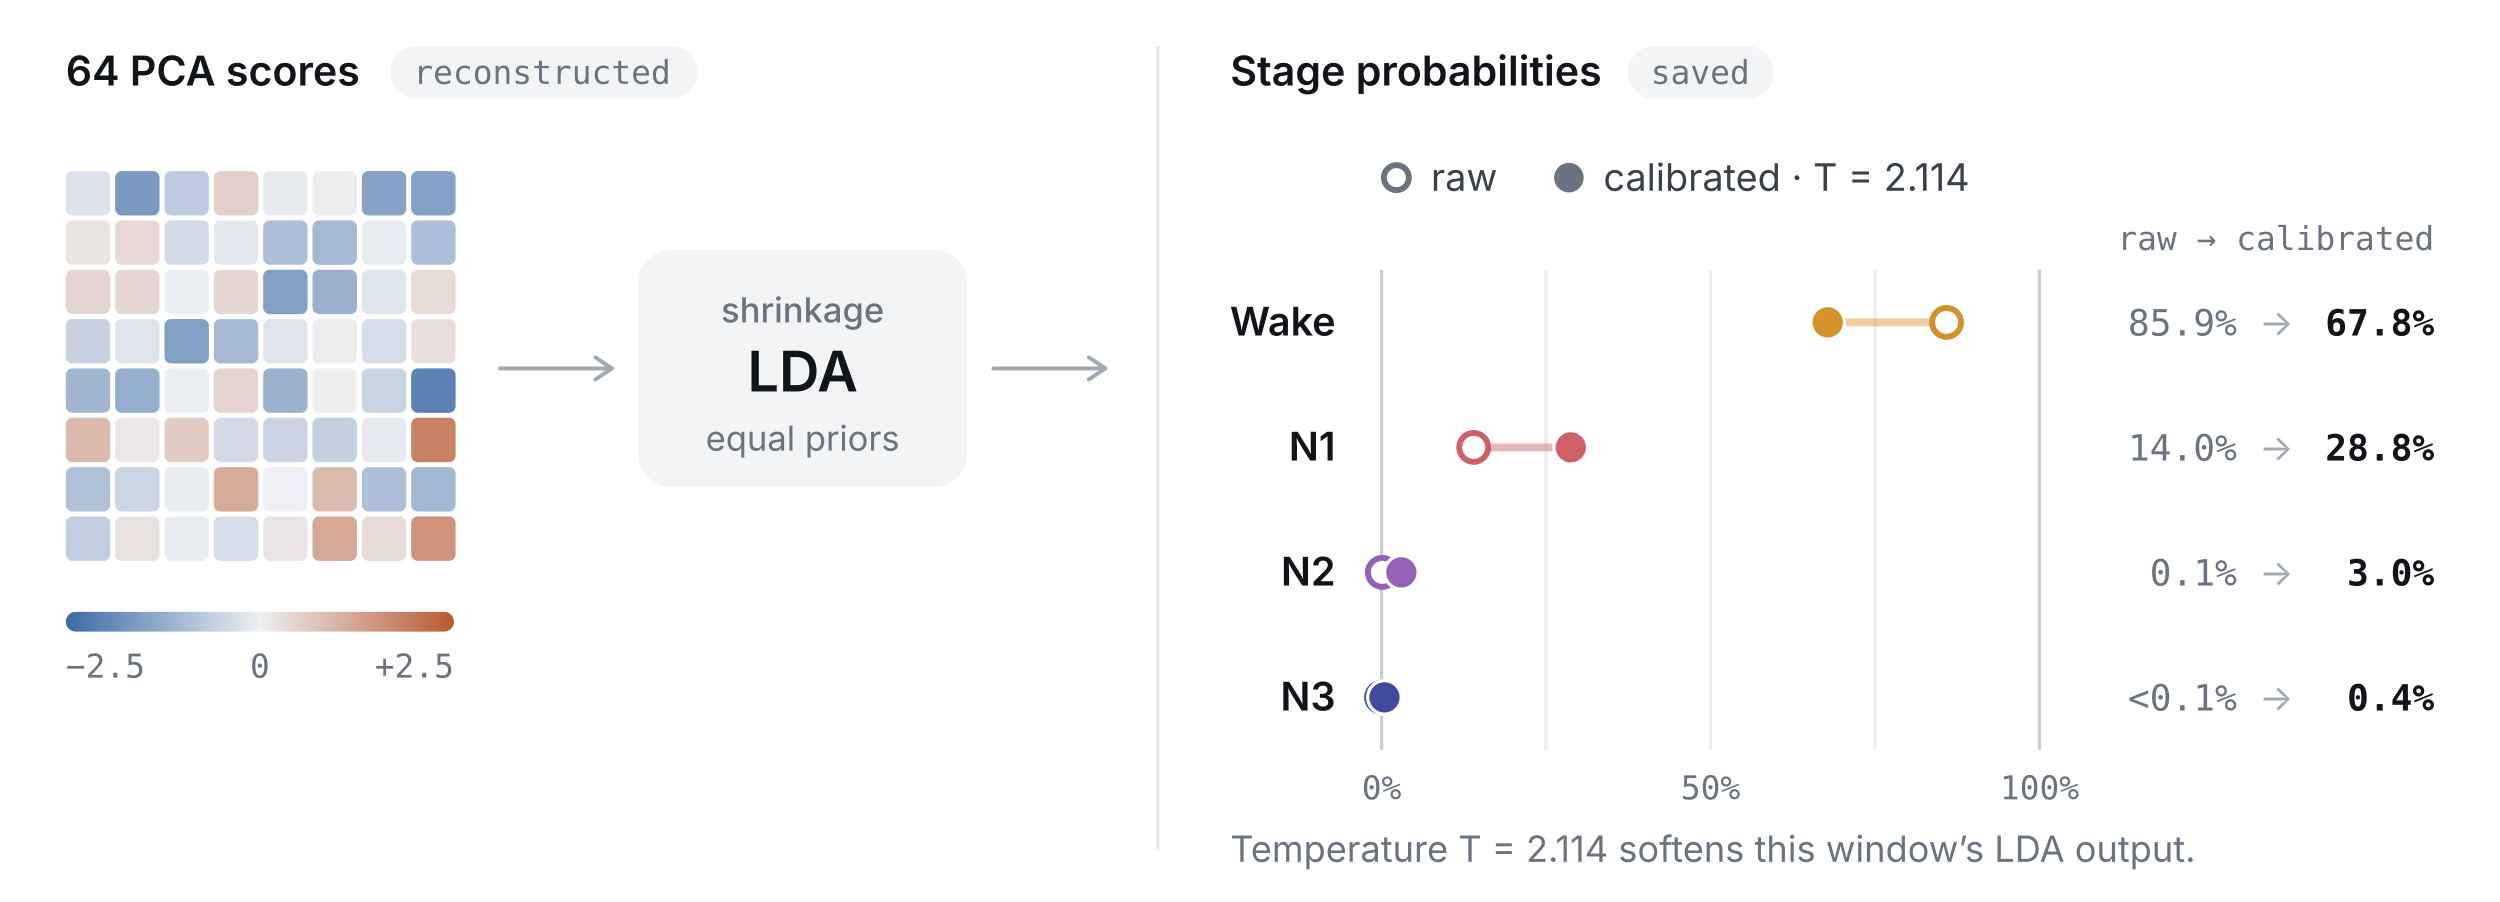
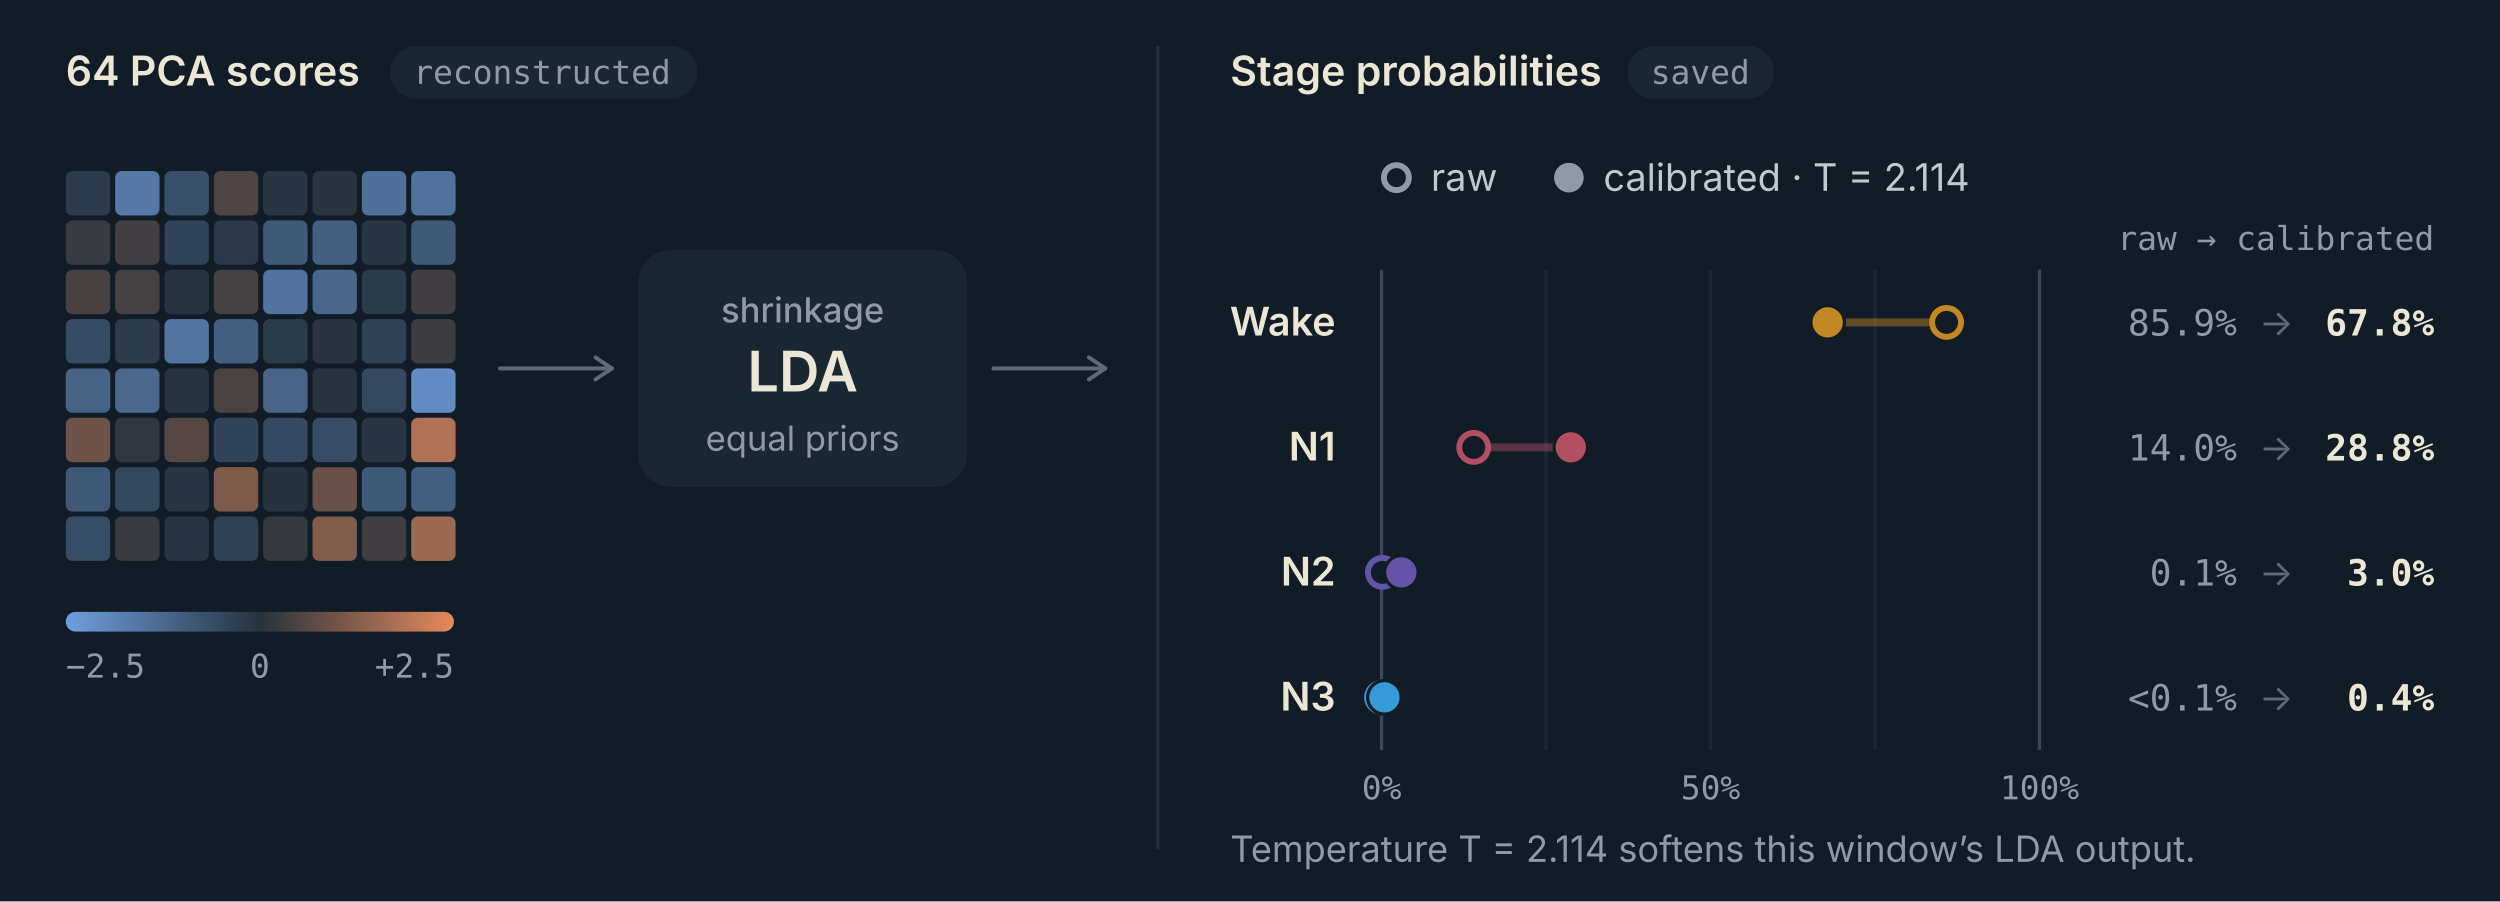
<svg xmlns="http://www.w3.org/2000/svg" width="760" height="274" viewBox="0 0 760 274" role="img" aria-labelledby="title desc" font-family="-apple-system,BlinkMacSystemFont,'Segoe UI',Inter,Roboto,Helvetica,Arial,sans-serif">
-   <rect width="760" height="274" fill="#ffffff" />
-   <text x="20.00" y="26.00" fill="#111418" font-size="12.5" font-weight="600" text-anchor="start">64 PCA scores</text>
-   <rect x="118.64" y="14.00" width="93.30" height="16.00" fill="#f3f4f6" rx="8" />
-   <text x="125.64" y="25.50" fill="#6b7380" font-size="10" font-weight="500" text-anchor="start" font-family="'SF Mono',ui-monospace,SFMono-Regular,Menlo,Consolas,monospace">reconstructed</text>
-   <rect x="20.00" y="52.00" width="13.50" height="13.50" fill="#dde3ec" rx="2" />
-   <rect x="35.00" y="52.00" width="13.50" height="13.50" fill="#7b9ac1" rx="2" />
-   <rect x="50.00" y="52.00" width="13.50" height="13.50" fill="#bccbde" rx="2" />
-   <rect x="65.00" y="52.00" width="13.50" height="13.50" fill="#e3d0ca" rx="2" />
-   <rect x="80.00" y="52.00" width="13.50" height="13.50" fill="#e7ebf0" rx="2" />
-   <rect x="95.00" y="52.00" width="13.50" height="13.50" fill="#edecee" rx="2" />
-   <rect x="110.00" y="52.00" width="13.50" height="13.50" fill="#86a2c6" rx="2" />
-   <rect x="125.00" y="52.00" width="13.50" height="13.50" fill="#84a1c6" rx="2" />
-   <rect x="20.00" y="67.00" width="13.50" height="13.50" fill="#e9e3e2" rx="2" />
-   <rect x="35.00" y="67.00" width="13.50" height="13.50" fill="#e6d9d5" rx="2" />
-   <rect x="50.00" y="67.00" width="13.50" height="13.50" fill="#d2dbe7" rx="2" />
-   <rect x="65.00" y="67.00" width="13.50" height="13.50" fill="#e3e8ee" rx="2" />
-   <rect x="80.00" y="67.00" width="13.50" height="13.50" fill="#aec0d8" rx="2" />
-   <rect x="95.00" y="67.00" width="13.50" height="13.50" fill="#a4b9d3" rx="2" />
-   <rect x="110.00" y="67.00" width="13.50" height="13.50" fill="#e8ebf0" rx="2" />
-   <rect x="125.00" y="67.00" width="13.50" height="13.50" fill="#aec0d7" rx="2" />
-   <rect x="20.00" y="82.00" width="13.50" height="13.50" fill="#e5d6d1" rx="2" />
-   <rect x="35.00" y="82.00" width="13.50" height="13.50" fill="#e5d7d2" rx="2" />
-   <rect x="50.00" y="82.00" width="13.50" height="13.50" fill="#ebeef2" rx="2" />
-   <rect x="65.00" y="82.00" width="13.50" height="13.50" fill="#e5d7d3" rx="2" />
-   <rect x="80.00" y="82.00" width="13.50" height="13.50" fill="#829fc5" rx="2" />
-   <rect x="95.00" y="82.00" width="13.50" height="13.50" fill="#98b0ce" rx="2" />
-   <rect x="110.00" y="82.00" width="13.50" height="13.50" fill="#e0e6ed" rx="2" />
-   <rect x="125.00" y="82.00" width="13.50" height="13.50" fill="#e7dbd8" rx="2" />
-   <rect x="20.00" y="97.00" width="13.50" height="13.50" fill="#c6d2e2" rx="2" />
-   <rect x="35.00" y="97.00" width="13.50" height="13.50" fill="#dee4ec" rx="2" />
-   <rect x="50.00" y="97.00" width="13.50" height="13.50" fill="#829fc4" rx="2" />
-   <rect x="65.00" y="97.00" width="13.50" height="13.50" fill="#a6bad4" rx="2" />
-   <rect x="80.00" y="97.00" width="13.50" height="13.50" fill="#e0e5ed" rx="2" />
-   <rect x="95.00" y="97.00" width="13.50" height="13.50" fill="#edecee" rx="2" />
-   <rect x="110.00" y="97.00" width="13.50" height="13.50" fill="#d6dee9" rx="2" />
-   <rect x="125.00" y="97.00" width="13.50" height="13.50" fill="#e8dedc" rx="2" />
-   <rect x="20.00" y="112.00" width="13.50" height="13.50" fill="#a0b6d1" rx="2" />
-   <rect x="35.00" y="112.00" width="13.50" height="13.50" fill="#96aecd" rx="2" />
-   <rect x="50.00" y="112.00" width="13.50" height="13.50" fill="#ebeef2" rx="2" />
-   <rect x="65.00" y="112.00" width="13.50" height="13.50" fill="#e4d3ce" rx="2" />
-   <rect x="80.00" y="112.00" width="13.50" height="13.50" fill="#9bb2cf" rx="2" />
-   <rect x="95.00" y="112.00" width="13.50" height="13.50" fill="#eeeff1" rx="2" />
-   <rect x="110.00" y="112.00" width="13.50" height="13.50" fill="#c9d5e3" rx="2" />
-   <rect x="125.00" y="112.00" width="13.50" height="13.50" fill="#5b82b4" rx="2" />
-   <rect x="20.00" y="127.00" width="13.50" height="13.50" fill="#dbb9ab" rx="2" />
-   <rect x="35.00" y="127.00" width="13.50" height="13.50" fill="#ebe7e7" rx="2" />
-   <rect x="50.00" y="127.00" width="13.50" height="13.50" fill="#e1ccc4" rx="2" />
-   <rect x="65.00" y="127.00" width="13.50" height="13.50" fill="#d1dae6" rx="2" />
-   <rect x="80.00" y="127.00" width="13.50" height="13.50" fill="#c8d4e3" rx="2" />
-   <rect x="95.00" y="127.00" width="13.50" height="13.50" fill="#c3d0e0" rx="2" />
-   <rect x="110.00" y="127.00" width="13.50" height="13.50" fill="#e6eaf0" rx="2" />
-   <rect x="125.00" y="127.00" width="13.50" height="13.50" fill="#c78264" rx="2" />
-   <rect x="20.00" y="142.00" width="13.50" height="13.50" fill="#b0c2d8" rx="2" />
-   <rect x="35.00" y="142.00" width="13.50" height="13.50" fill="#cbd6e4" rx="2" />
-   <rect x="50.00" y="142.00" width="13.50" height="13.50" fill="#e9ecf1" rx="2" />
-   <rect x="65.00" y="142.00" width="13.50" height="13.50" fill="#d6ab99" rx="2" />
-   <rect x="80.00" y="142.00" width="13.50" height="13.50" fill="#eef0f3" rx="2" />
-   <rect x="95.00" y="142.00" width="13.50" height="13.50" fill="#dcbbaf" rx="2" />
-   <rect x="110.00" y="142.00" width="13.50" height="13.50" fill="#aec0d8" rx="2" />
-   <rect x="125.00" y="142.00" width="13.50" height="13.50" fill="#a3b8d3" rx="2" />
-   <rect x="20.00" y="157.00" width="13.50" height="13.50" fill="#c1cfe0" rx="2" />
-   <rect x="35.00" y="157.00" width="13.50" height="13.50" fill="#e9e1df" rx="2" />
-   <rect x="50.00" y="157.00" width="13.50" height="13.50" fill="#e9ecf1" rx="2" />
-   <rect x="65.00" y="157.00" width="13.50" height="13.50" fill="#d5dde8" rx="2" />
-   <rect x="80.00" y="157.00" width="13.50" height="13.50" fill="#eae4e4" rx="2" />
-   <rect x="95.00" y="157.00" width="13.50" height="13.50" fill="#d5a996" rx="2" />
-   <rect x="110.00" y="157.00" width="13.50" height="13.50" fill="#e7dbd8" rx="2" />
-   <rect x="125.00" y="157.00" width="13.50" height="13.50" fill="#ce937b" rx="2" />
+   <rect width="760" height="274" fill="#111c26" />
+   <text x="20.00" y="26.00" fill="#ece6d6" font-size="12.5" font-weight="600" text-anchor="start">64 PCA scores</text>
+   <rect x="118.64" y="14.00" width="93.30" height="16.00" fill="#1a2733" rx="8" />
+   <text x="125.64" y="25.50" fill="#8f9aa6" font-size="10" font-weight="500" text-anchor="start" font-family="'SF Mono',ui-monospace,SFMono-Regular,Menlo,Consolas,monospace">reconstructed</text>
+   <rect x="20.00" y="52.00" width="13.50" height="13.50" fill="#2d3c4d" rx="2" />
+   <rect x="35.00" y="52.00" width="13.50" height="13.50" fill="#5578a6" rx="2" />
+   <rect x="50.00" y="52.00" width="13.50" height="13.50" fill="#3a506a" rx="2" />
+   <rect x="65.00" y="52.00" width="13.50" height="13.50" fill="#4e4443" rx="2" />
+   <rect x="80.00" y="52.00" width="13.50" height="13.50" fill="#293644" rx="2" />
+   <rect x="95.00" y="52.00" width="13.50" height="13.50" fill="#2b343e" rx="2" />
+   <rect x="110.00" y="52.00" width="13.50" height="13.50" fill="#50719b" rx="2" />
+   <rect x="125.00" y="52.00" width="13.50" height="13.50" fill="#51729d" rx="2" />
+   <rect x="20.00" y="67.00" width="13.50" height="13.50" fill="#373a40" rx="2" />
+   <rect x="35.00" y="67.00" width="13.50" height="13.50" fill="#433f42" rx="2" />
+   <rect x="50.00" y="67.00" width="13.50" height="13.50" fill="#314357" rx="2" />
+   <rect x="65.00" y="67.00" width="13.50" height="13.50" fill="#2a3847" rx="2" />
+   <rect x="80.00" y="67.00" width="13.50" height="13.50" fill="#405977" rx="2" />
+   <rect x="95.00" y="67.00" width="13.50" height="13.50" fill="#445f80" rx="2" />
+   <rect x="110.00" y="67.00" width="13.50" height="13.50" fill="#293643" rx="2" />
+   <rect x="125.00" y="67.00" width="13.50" height="13.50" fill="#405977" rx="2" />
+   <rect x="20.00" y="82.00" width="13.50" height="13.50" fill="#474142" rx="2" />
+   <rect x="35.00" y="82.00" width="13.50" height="13.50" fill="#464142" rx="2" />
+   <rect x="50.00" y="82.00" width="13.50" height="13.50" fill="#273440" rx="2" />
+   <rect x="65.00" y="82.00" width="13.50" height="13.50" fill="#454042" rx="2" />
+   <rect x="80.00" y="82.00" width="13.50" height="13.50" fill="#52739f" rx="2" />
+   <rect x="95.00" y="82.00" width="13.50" height="13.50" fill="#49668b" rx="2" />
+   <rect x="110.00" y="82.00" width="13.50" height="13.50" fill="#2c3b4a" rx="2" />
+   <rect x="125.00" y="82.00" width="13.50" height="13.50" fill="#403e41" rx="2" />
+   <rect x="20.00" y="97.00" width="13.50" height="13.50" fill="#374b62" rx="2" />
+   <rect x="35.00" y="97.00" width="13.50" height="13.50" fill="#2c3c4b" rx="2" />
+   <rect x="50.00" y="97.00" width="13.50" height="13.50" fill="#5274a0" rx="2" />
+   <rect x="65.00" y="97.00" width="13.50" height="13.50" fill="#435e7f" rx="2" />
+   <rect x="80.00" y="97.00" width="13.50" height="13.50" fill="#2c3b4a" rx="2" />
+   <rect x="95.00" y="97.00" width="13.50" height="13.50" fill="#2b343e" rx="2" />
+   <rect x="110.00" y="97.00" width="13.50" height="13.50" fill="#304153" rx="2" />
+   <rect x="125.00" y="97.00" width="13.50" height="13.50" fill="#3d3c41" rx="2" />
+   <rect x="20.00" y="112.00" width="13.50" height="13.50" fill="#466284" rx="2" />
+   <rect x="35.00" y="112.00" width="13.50" height="13.50" fill="#4a678d" rx="2" />
+   <rect x="50.00" y="112.00" width="13.50" height="13.50" fill="#273440" rx="2" />
+   <rect x="65.00" y="112.00" width="13.50" height="13.50" fill="#4a4343" rx="2" />
+   <rect x="80.00" y="112.00" width="13.50" height="13.50" fill="#486488" rx="2" />
+   <rect x="95.00" y="112.00" width="13.50" height="13.50" fill="#28333d" rx="2" />
+   <rect x="110.00" y="112.00" width="13.50" height="13.50" fill="#35485e" rx="2" />
+   <rect x="125.00" y="112.00" width="13.50" height="13.50" fill="#628cc3" rx="2" />
+   <rect x="20.00" y="127.00" width="13.50" height="13.50" fill="#6c5248" rx="2" />
+   <rect x="35.00" y="127.00" width="13.50" height="13.50" fill="#32373f" rx="2" />
+   <rect x="50.00" y="127.00" width="13.50" height="13.50" fill="#544744" rx="2" />
+   <rect x="65.00" y="127.00" width="13.50" height="13.50" fill="#324458" rx="2" />
+   <rect x="80.00" y="127.00" width="13.50" height="13.50" fill="#364960" rx="2" />
+   <rect x="95.00" y="127.00" width="13.50" height="13.50" fill="#384c64" rx="2" />
+   <rect x="110.00" y="127.00" width="13.50" height="13.50" fill="#293744" rx="2" />
+   <rect x="125.00" y="127.00" width="13.50" height="13.50" fill="#b17254" rx="2" />
+   <rect x="20.00" y="142.00" width="13.50" height="13.50" fill="#3f5875" rx="2" />
+   <rect x="35.00" y="142.00" width="13.50" height="13.50" fill="#34485d" rx="2" />
+   <rect x="50.00" y="142.00" width="13.50" height="13.50" fill="#283542" rx="2" />
+   <rect x="65.00" y="142.00" width="13.50" height="13.50" fill="#7e5a4b" rx="2" />
+   <rect x="80.00" y="142.00" width="13.50" height="13.50" fill="#26323d" rx="2" />
+   <rect x="95.00" y="142.00" width="13.50" height="13.50" fill="#685148" rx="2" />
+   <rect x="110.00" y="142.00" width="13.50" height="13.50" fill="#405977" rx="2" />
+   <rect x="125.00" y="142.00" width="13.50" height="13.50" fill="#446081" rx="2" />
+   <rect x="20.00" y="157.00" width="13.50" height="13.50" fill="#384d66" rx="2" />
+   <rect x="35.00" y="157.00" width="13.50" height="13.50" fill="#393b40" rx="2" />
+   <rect x="50.00" y="157.00" width="13.50" height="13.50" fill="#283542" rx="2" />
+   <rect x="65.00" y="157.00" width="13.50" height="13.50" fill="#304154" rx="2" />
+   <rect x="80.00" y="157.00" width="13.50" height="13.50" fill="#35393f" rx="2" />
+   <rect x="95.00" y="157.00" width="13.50" height="13.50" fill="#805c4c" rx="2" />
+   <rect x="110.00" y="157.00" width="13.50" height="13.50" fill="#403e41" rx="2" />
+   <rect x="125.00" y="157.00" width="13.50" height="13.50" fill="#9b6850" rx="2" />
  <defs>
    <linearGradient id="scale1" x1="0" x2="1" y1="0" y2="0">
-       <stop offset="0" stop-color="#3b6aa6" />
-       <stop offset=".5" stop-color="#eef0f3" />
-       <stop offset="1" stop-color="#b9592f" />
+       <stop offset="0" stop-color="#6f9fe0" />
+       <stop offset=".5" stop-color="#26323d" />
+       <stop offset="1" stop-color="#e58a5c" />
    </linearGradient>
  </defs>
  <rect x="20.00" y="186.00" width="118.00" height="6" rx="3" fill="url(#scale1)" />
-   <text x="20.00" y="206.00" fill="#6b7380" font-size="10" font-weight="400" text-anchor="start" font-family="'SF Mono',ui-monospace,SFMono-Regular,Menlo,Consolas,monospace">−2.5</text>
-   <text x="79.00" y="206.00" fill="#6b7380" font-size="10" font-weight="400" text-anchor="middle" font-family="'SF Mono',ui-monospace,SFMono-Regular,Menlo,Consolas,monospace">0</text>
-   <text x="138.00" y="206.00" fill="#6b7380" font-size="10" font-weight="400" text-anchor="end" font-family="'SF Mono',ui-monospace,SFMono-Regular,Menlo,Consolas,monospace">+2.5</text>
-   <line x1="152.00" y1="112.00" x2="186.00" y2="112.00" stroke="#a3a9b2" stroke-width="1.2" opacity="1" stroke-linecap="round" />
-   <polyline points="181.02,115.35 186.00,112.00 181.02,108.65" fill="none" stroke="#a3a9b2" stroke-width="1.2" stroke-linejoin="round" stroke-linecap="round" opacity="1" />
-   <rect x="194.00" y="76.00" width="100.00" height="72.00" fill="#f3f4f6" rx="10" />
-   <text x="244.00" y="98.00" fill="#6b7380" font-size="10.5" font-weight="500" text-anchor="middle">shrinkage</text>
-   <text x="244.00" y="119.00" fill="#111418" font-size="17" font-weight="600" text-anchor="middle">LDA</text>
-   <text x="244.00" y="137.00" fill="#6b7380" font-size="10.5" font-weight="400" text-anchor="middle">equal priors</text>
-   <line x1="302.00" y1="112.00" x2="336.00" y2="112.00" stroke="#a3a9b2" stroke-width="1.2" opacity="1" stroke-linecap="round" />
-   <polyline points="331.02,115.35 336.00,112.00 331.02,108.65" fill="none" stroke="#a3a9b2" stroke-width="1.2" stroke-linejoin="round" stroke-linecap="round" opacity="1" />
-   <line x1="352.00" y1="14.00" x2="352.00" y2="258.00" stroke="#e3e6ea" stroke-width="1" opacity="1" stroke-linecap="butt" />
-   <text x="374.00" y="26.00" fill="#111418" font-size="12.5" font-weight="600" text-anchor="start">Stage probabilities</text>
-   <rect x="494.82" y="14.00" width="44.50" height="16.00" fill="#f3f4f6" rx="8" />
-   <text x="501.82" y="25.50" fill="#6b7380" font-size="10" font-weight="500" text-anchor="start" font-family="'SF Mono',ui-monospace,SFMono-Regular,Menlo,Consolas,monospace">saved</text>
-   <line x1="420.00" y1="82.00" x2="420.00" y2="228.00" stroke="#c9ced5" stroke-width="1" opacity="1" stroke-linecap="butt" />
-   <text x="420.00" y="243.00" fill="#6b7380" font-size="10" font-weight="400" text-anchor="middle" font-family="'SF Mono',ui-monospace,SFMono-Regular,Menlo,Consolas,monospace">0%</text>
-   <line x1="470.00" y1="82.00" x2="470.00" y2="228.00" stroke="#eceef1" stroke-width="1" opacity="1" stroke-linecap="butt" />
-   <line x1="520.00" y1="82.00" x2="520.00" y2="228.00" stroke="#eceef1" stroke-width="1" opacity="1" stroke-linecap="butt" />
-   <text x="520.00" y="243.00" fill="#6b7380" font-size="10" font-weight="400" text-anchor="middle" font-family="'SF Mono',ui-monospace,SFMono-Regular,Menlo,Consolas,monospace">50%</text>
-   <line x1="570.00" y1="82.00" x2="570.00" y2="228.00" stroke="#eceef1" stroke-width="1" opacity="1" stroke-linecap="butt" />
-   <line x1="620.00" y1="82.00" x2="620.00" y2="228.00" stroke="#c9ced5" stroke-width="1" opacity="1" stroke-linecap="butt" />
-   <text x="620.00" y="243.00" fill="#6b7380" font-size="10" font-weight="400" text-anchor="middle" font-family="'SF Mono',ui-monospace,SFMono-Regular,Menlo,Consolas,monospace">100%</text>
-   <text x="740.00" y="76.00" fill="#6b7380" font-size="10" font-weight="500" text-anchor="end" font-family="'SF Mono',ui-monospace,SFMono-Regular,Menlo,Consolas,monospace">raw → calibrated</text>
-   <text x="406.00" y="102.00" fill="#111418" font-size="12" font-weight="600" text-anchor="end">Wake</text>
-   <line x1="591.75" y1="98.00" x2="555.61" y2="98.00" stroke="#d4922a" stroke-width="2.4" opacity="0.45" stroke-linecap="round" />
-   <circle cx="591.75" cy="98.00" r="4.40" fill="#ffffff" stroke="#d4922a" stroke-width="1.8" />
-   <circle cx="555.61" cy="98.00" r="5.60" fill="#ffffff" />
-   <circle cx="555.61" cy="98.00" r="4.60" fill="#d4922a" />
-   <text x="680.00" y="102.00" fill="#6b7380" font-size="11" font-weight="400" text-anchor="end" font-family="'SF Mono',ui-monospace,SFMono-Regular,Menlo,Consolas,monospace">85.9%</text>
-   <text x="692.00" y="102.00" fill="#a3a9b2" font-size="11" font-weight="400" text-anchor="middle">→</text>
-   <text x="740.00" y="102.00" fill="#111418" font-size="11" font-weight="600" text-anchor="end" font-family="'SF Mono',ui-monospace,SFMono-Regular,Menlo,Consolas,monospace">67.8%</text>
-   <text x="406.00" y="140.00" fill="#111418" font-size="12" font-weight="600" text-anchor="end">N1</text>
-   <line x1="448.01" y1="136.00" x2="477.52" y2="136.00" stroke="#cf6068" stroke-width="2.4" opacity="0.45" stroke-linecap="round" />
-   <circle cx="448.01" cy="136.00" r="4.40" fill="#ffffff" stroke="#cf6068" stroke-width="1.8" />
-   <circle cx="477.52" cy="136.00" r="5.60" fill="#ffffff" />
-   <circle cx="477.52" cy="136.00" r="4.60" fill="#cf6068" />
-   <text x="680.00" y="140.00" fill="#6b7380" font-size="11" font-weight="400" text-anchor="end" font-family="'SF Mono',ui-monospace,SFMono-Regular,Menlo,Consolas,monospace">14.0%</text>
-   <text x="692.00" y="140.00" fill="#a3a9b2" font-size="11" font-weight="400" text-anchor="middle">→</text>
-   <text x="740.00" y="140.00" fill="#111418" font-size="11" font-weight="600" text-anchor="end" font-family="'SF Mono',ui-monospace,SFMono-Regular,Menlo,Consolas,monospace">28.8%</text>
-   <text x="406.00" y="178.00" fill="#111418" font-size="12" font-weight="600" text-anchor="end">N2</text>
-   <line x1="420.24" y1="174.00" x2="426.01" y2="174.00" stroke="#9460b8" stroke-width="2.4" opacity="0.45" stroke-linecap="round" />
-   <circle cx="420.24" cy="174.00" r="4.40" fill="#ffffff" stroke="#9460b8" stroke-width="1.8" />
-   <circle cx="426.01" cy="174.00" r="5.60" fill="#ffffff" />
-   <circle cx="426.01" cy="174.00" r="4.60" fill="#9460b8" />
-   <text x="680.00" y="178.00" fill="#6b7380" font-size="11" font-weight="400" text-anchor="end" font-family="'SF Mono',ui-monospace,SFMono-Regular,Menlo,Consolas,monospace">0.1%</text>
-   <text x="692.00" y="178.00" fill="#a3a9b2" font-size="11" font-weight="400" text-anchor="middle">→</text>
-   <text x="740.00" y="178.00" fill="#111418" font-size="11" font-weight="600" text-anchor="end" font-family="'SF Mono',ui-monospace,SFMono-Regular,Menlo,Consolas,monospace">3.0%</text>
-   <text x="406.00" y="216.00" fill="#111418" font-size="12" font-weight="600" text-anchor="end">N3</text>
-   <line x1="420.00" y1="212.00" x2="420.87" y2="212.00" stroke="#3f4a9c" stroke-width="2.4" opacity="0.45" stroke-linecap="round" />
-   <circle cx="420.00" cy="212.00" r="4.40" fill="#ffffff" stroke="#3f4a9c" stroke-width="1.8" />
-   <circle cx="420.87" cy="212.00" r="5.60" fill="#ffffff" />
-   <circle cx="420.87" cy="212.00" r="4.60" fill="#3f4a9c" />
-   <text x="680.00" y="216.00" fill="#6b7380" font-size="11" font-weight="400" text-anchor="end" font-family="'SF Mono',ui-monospace,SFMono-Regular,Menlo,Consolas,monospace">&lt;0.1%</text>
-   <text x="692.00" y="216.00" fill="#a3a9b2" font-size="11" font-weight="400" text-anchor="middle">→</text>
-   <text x="740.00" y="216.00" fill="#111418" font-size="11" font-weight="600" text-anchor="end" font-family="'SF Mono',ui-monospace,SFMono-Regular,Menlo,Consolas,monospace">0.4%</text>
-   <circle cx="424.50" cy="54.00" r="3.80" fill="#ffffff" stroke="#6b7380" stroke-width="1.8" />
-   <text x="435.00" y="58.00" fill="#3a414b" font-size="11.5" font-weight="400" text-anchor="start">raw</text>
-   <circle cx="476.94" cy="54.00" r="4.50" fill="#6b7380" />
-   <text x="487.44" y="58.00" fill="#3a414b" font-size="11.5" font-weight="400" text-anchor="start">calibrated · T = 2.114</text>
-   <text x="374.00" y="262.00" fill="#6b7380" font-size="11" font-weight="400" text-anchor="start">Temperature T = 2.114 softens this window’s LDA output.</text>
+   <text x="20.00" y="206.00" fill="#8f9aa6" font-size="10" font-weight="400" text-anchor="start" font-family="'SF Mono',ui-monospace,SFMono-Regular,Menlo,Consolas,monospace">−2.5</text>
+   <text x="79.00" y="206.00" fill="#8f9aa6" font-size="10" font-weight="400" text-anchor="middle" font-family="'SF Mono',ui-monospace,SFMono-Regular,Menlo,Consolas,monospace">0</text>
+   <text x="138.00" y="206.00" fill="#8f9aa6" font-size="10" font-weight="400" text-anchor="end" font-family="'SF Mono',ui-monospace,SFMono-Regular,Menlo,Consolas,monospace">+2.5</text>
+   <line x1="152.00" y1="112.00" x2="186.00" y2="112.00" stroke="#5e6a77" stroke-width="1.2" opacity="1" stroke-linecap="round" />
+   <polyline points="181.02,115.35 186.00,112.00 181.02,108.65" fill="none" stroke="#5e6a77" stroke-width="1.2" stroke-linejoin="round" stroke-linecap="round" opacity="1" />
+   <rect x="194.00" y="76.00" width="100.00" height="72.00" fill="#1a2733" rx="10" />
+   <text x="244.00" y="98.00" fill="#8f9aa6" font-size="10.5" font-weight="500" text-anchor="middle">shrinkage</text>
+   <text x="244.00" y="119.00" fill="#ece6d6" font-size="17" font-weight="600" text-anchor="middle">LDA</text>
+   <text x="244.00" y="137.00" fill="#8f9aa6" font-size="10.5" font-weight="400" text-anchor="middle">equal priors</text>
+   <line x1="302.00" y1="112.00" x2="336.00" y2="112.00" stroke="#5e6a77" stroke-width="1.2" opacity="1" stroke-linecap="round" />
+   <polyline points="331.02,115.35 336.00,112.00 331.02,108.65" fill="none" stroke="#5e6a77" stroke-width="1.2" stroke-linejoin="round" stroke-linecap="round" opacity="1" />
+   <line x1="352.00" y1="14.00" x2="352.00" y2="258.00" stroke="#24323f" stroke-width="1" opacity="1" stroke-linecap="butt" />
+   <text x="374.00" y="26.00" fill="#ece6d6" font-size="12.5" font-weight="600" text-anchor="start">Stage probabilities</text>
+   <rect x="494.82" y="14.00" width="44.50" height="16.00" fill="#1a2733" rx="8" />
+   <text x="501.82" y="25.50" fill="#8f9aa6" font-size="10" font-weight="500" text-anchor="start" font-family="'SF Mono',ui-monospace,SFMono-Regular,Menlo,Consolas,monospace">saved</text>
+   <line x1="420.00" y1="82.00" x2="420.00" y2="228.00" stroke="#3a4856" stroke-width="1" opacity="1" stroke-linecap="butt" />
+   <text x="420.00" y="243.00" fill="#8f9aa6" font-size="10" font-weight="400" text-anchor="middle" font-family="'SF Mono',ui-monospace,SFMono-Regular,Menlo,Consolas,monospace">0%</text>
+   <line x1="470.00" y1="82.00" x2="470.00" y2="228.00" stroke="#1b2834" stroke-width="1" opacity="1" stroke-linecap="butt" />
+   <line x1="520.00" y1="82.00" x2="520.00" y2="228.00" stroke="#1b2834" stroke-width="1" opacity="1" stroke-linecap="butt" />
+   <text x="520.00" y="243.00" fill="#8f9aa6" font-size="10" font-weight="400" text-anchor="middle" font-family="'SF Mono',ui-monospace,SFMono-Regular,Menlo,Consolas,monospace">50%</text>
+   <line x1="570.00" y1="82.00" x2="570.00" y2="228.00" stroke="#1b2834" stroke-width="1" opacity="1" stroke-linecap="butt" />
+   <line x1="620.00" y1="82.00" x2="620.00" y2="228.00" stroke="#3a4856" stroke-width="1" opacity="1" stroke-linecap="butt" />
+   <text x="620.00" y="243.00" fill="#8f9aa6" font-size="10" font-weight="400" text-anchor="middle" font-family="'SF Mono',ui-monospace,SFMono-Regular,Menlo,Consolas,monospace">100%</text>
+   <text x="740.00" y="76.00" fill="#8f9aa6" font-size="10" font-weight="500" text-anchor="end" font-family="'SF Mono',ui-monospace,SFMono-Regular,Menlo,Consolas,monospace">raw → calibrated</text>
+   <text x="406.00" y="102.00" fill="#ece6d6" font-size="12" font-weight="600" text-anchor="end">Wake</text>
+   <line x1="591.75" y1="98.00" x2="555.61" y2="98.00" stroke="#c38824" stroke-width="2.4" opacity="0.45" stroke-linecap="round" />
+   <circle cx="591.75" cy="98.00" r="4.40" fill="#111c26" stroke="#c38824" stroke-width="1.8" />
+   <circle cx="555.61" cy="98.00" r="5.60" fill="#111c26" />
+   <circle cx="555.61" cy="98.00" r="4.60" fill="#c38824" />
+   <text x="680.00" y="102.00" fill="#8f9aa6" font-size="11" font-weight="400" text-anchor="end" font-family="'SF Mono',ui-monospace,SFMono-Regular,Menlo,Consolas,monospace">85.9%</text>
+   <text x="692.00" y="102.00" fill="#5e6a77" font-size="11" font-weight="400" text-anchor="middle">→</text>
+   <text x="740.00" y="102.00" fill="#ece6d6" font-size="11" font-weight="600" text-anchor="end" font-family="'SF Mono',ui-monospace,SFMono-Regular,Menlo,Consolas,monospace">67.8%</text>
+   <text x="406.00" y="140.00" fill="#ece6d6" font-size="12" font-weight="600" text-anchor="end">N1</text>
+   <line x1="448.01" y1="136.00" x2="477.52" y2="136.00" stroke="#b24f63" stroke-width="2.4" opacity="0.45" stroke-linecap="round" />
+   <circle cx="448.01" cy="136.00" r="4.40" fill="#111c26" stroke="#b24f63" stroke-width="1.8" />
+   <circle cx="477.52" cy="136.00" r="5.60" fill="#111c26" />
+   <circle cx="477.52" cy="136.00" r="4.60" fill="#b24f63" />
+   <text x="680.00" y="140.00" fill="#8f9aa6" font-size="11" font-weight="400" text-anchor="end" font-family="'SF Mono',ui-monospace,SFMono-Regular,Menlo,Consolas,monospace">14.0%</text>
+   <text x="692.00" y="140.00" fill="#5e6a77" font-size="11" font-weight="400" text-anchor="middle">→</text>
+   <text x="740.00" y="140.00" fill="#ece6d6" font-size="11" font-weight="600" text-anchor="end" font-family="'SF Mono',ui-monospace,SFMono-Regular,Menlo,Consolas,monospace">28.8%</text>
+   <text x="406.00" y="178.00" fill="#ece6d6" font-size="12" font-weight="600" text-anchor="end">N2</text>
+   <line x1="420.24" y1="174.00" x2="426.01" y2="174.00" stroke="#6453a7" stroke-width="2.4" opacity="0.45" stroke-linecap="round" />
+   <circle cx="420.24" cy="174.00" r="4.40" fill="#111c26" stroke="#6453a7" stroke-width="1.8" />
+   <circle cx="426.01" cy="174.00" r="5.60" fill="#111c26" />
+   <circle cx="426.01" cy="174.00" r="4.60" fill="#6453a7" />
+   <text x="680.00" y="178.00" fill="#8f9aa6" font-size="11" font-weight="400" text-anchor="end" font-family="'SF Mono',ui-monospace,SFMono-Regular,Menlo,Consolas,monospace">0.1%</text>
+   <text x="692.00" y="178.00" fill="#5e6a77" font-size="11" font-weight="400" text-anchor="middle">→</text>
+   <text x="740.00" y="178.00" fill="#ece6d6" font-size="11" font-weight="600" text-anchor="end" font-family="'SF Mono',ui-monospace,SFMono-Regular,Menlo,Consolas,monospace">3.0%</text>
+   <text x="406.00" y="216.00" fill="#ece6d6" font-size="12" font-weight="600" text-anchor="end">N3</text>
+   <line x1="420.00" y1="212.00" x2="420.87" y2="212.00" stroke="#359bd9" stroke-width="2.4" opacity="0.45" stroke-linecap="round" />
+   <circle cx="420.00" cy="212.00" r="4.40" fill="#111c26" stroke="#359bd9" stroke-width="1.8" />
+   <circle cx="420.87" cy="212.00" r="5.60" fill="#111c26" />
+   <circle cx="420.87" cy="212.00" r="4.60" fill="#359bd9" />
+   <text x="680.00" y="216.00" fill="#8f9aa6" font-size="11" font-weight="400" text-anchor="end" font-family="'SF Mono',ui-monospace,SFMono-Regular,Menlo,Consolas,monospace">&lt;0.1%</text>
+   <text x="692.00" y="216.00" fill="#5e6a77" font-size="11" font-weight="400" text-anchor="middle">→</text>
+   <text x="740.00" y="216.00" fill="#ece6d6" font-size="11" font-weight="600" text-anchor="end" font-family="'SF Mono',ui-monospace,SFMono-Regular,Menlo,Consolas,monospace">0.4%</text>
+   <circle cx="424.50" cy="54.00" r="3.80" fill="#111c26" stroke="#8f9aa6" stroke-width="1.8" />
+   <text x="435.00" y="58.00" fill="#c1c9d0" font-size="11.5" font-weight="400" text-anchor="start">raw</text>
+   <circle cx="476.94" cy="54.00" r="4.50" fill="#8f9aa6" />
+   <text x="487.44" y="58.00" fill="#c1c9d0" font-size="11.5" font-weight="400" text-anchor="start">calibrated · T = 2.114</text>
+   <text x="374.00" y="262.00" fill="#8f9aa6" font-size="11" font-weight="400" text-anchor="start">Temperature T = 2.114 softens this window’s LDA output.</text>
</svg>
